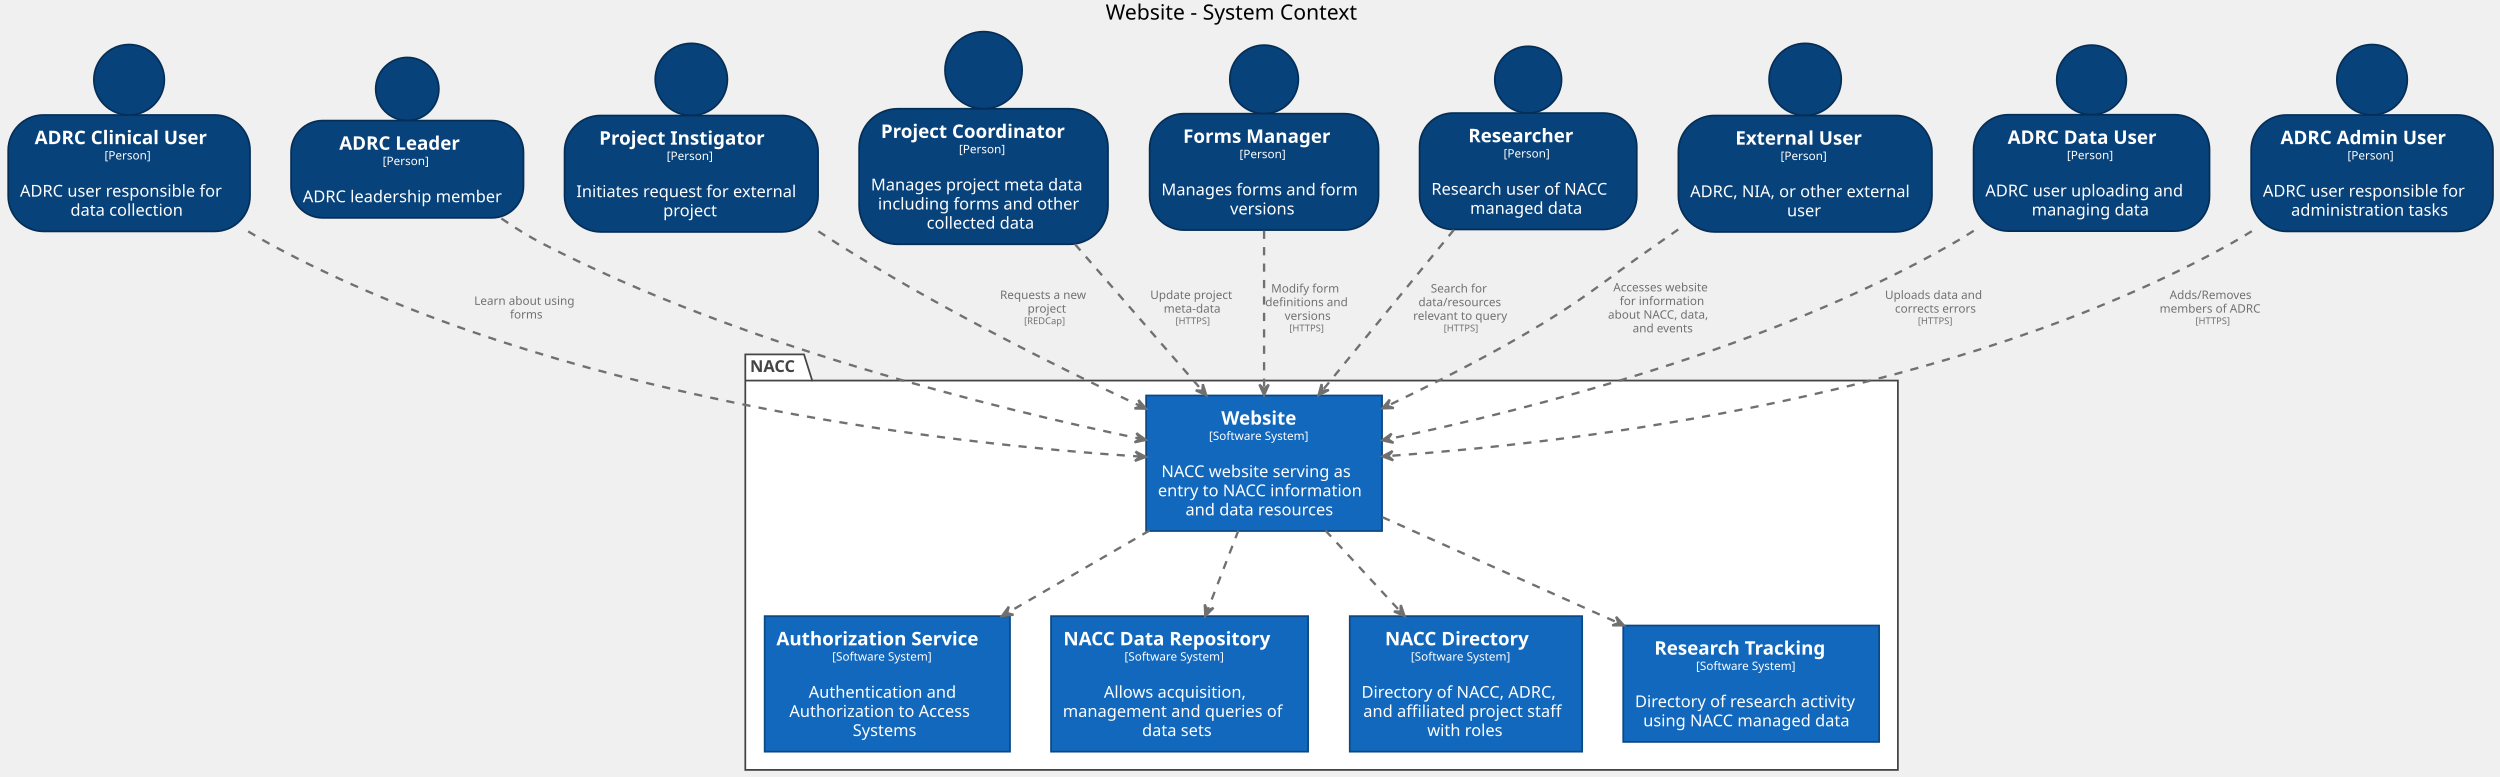
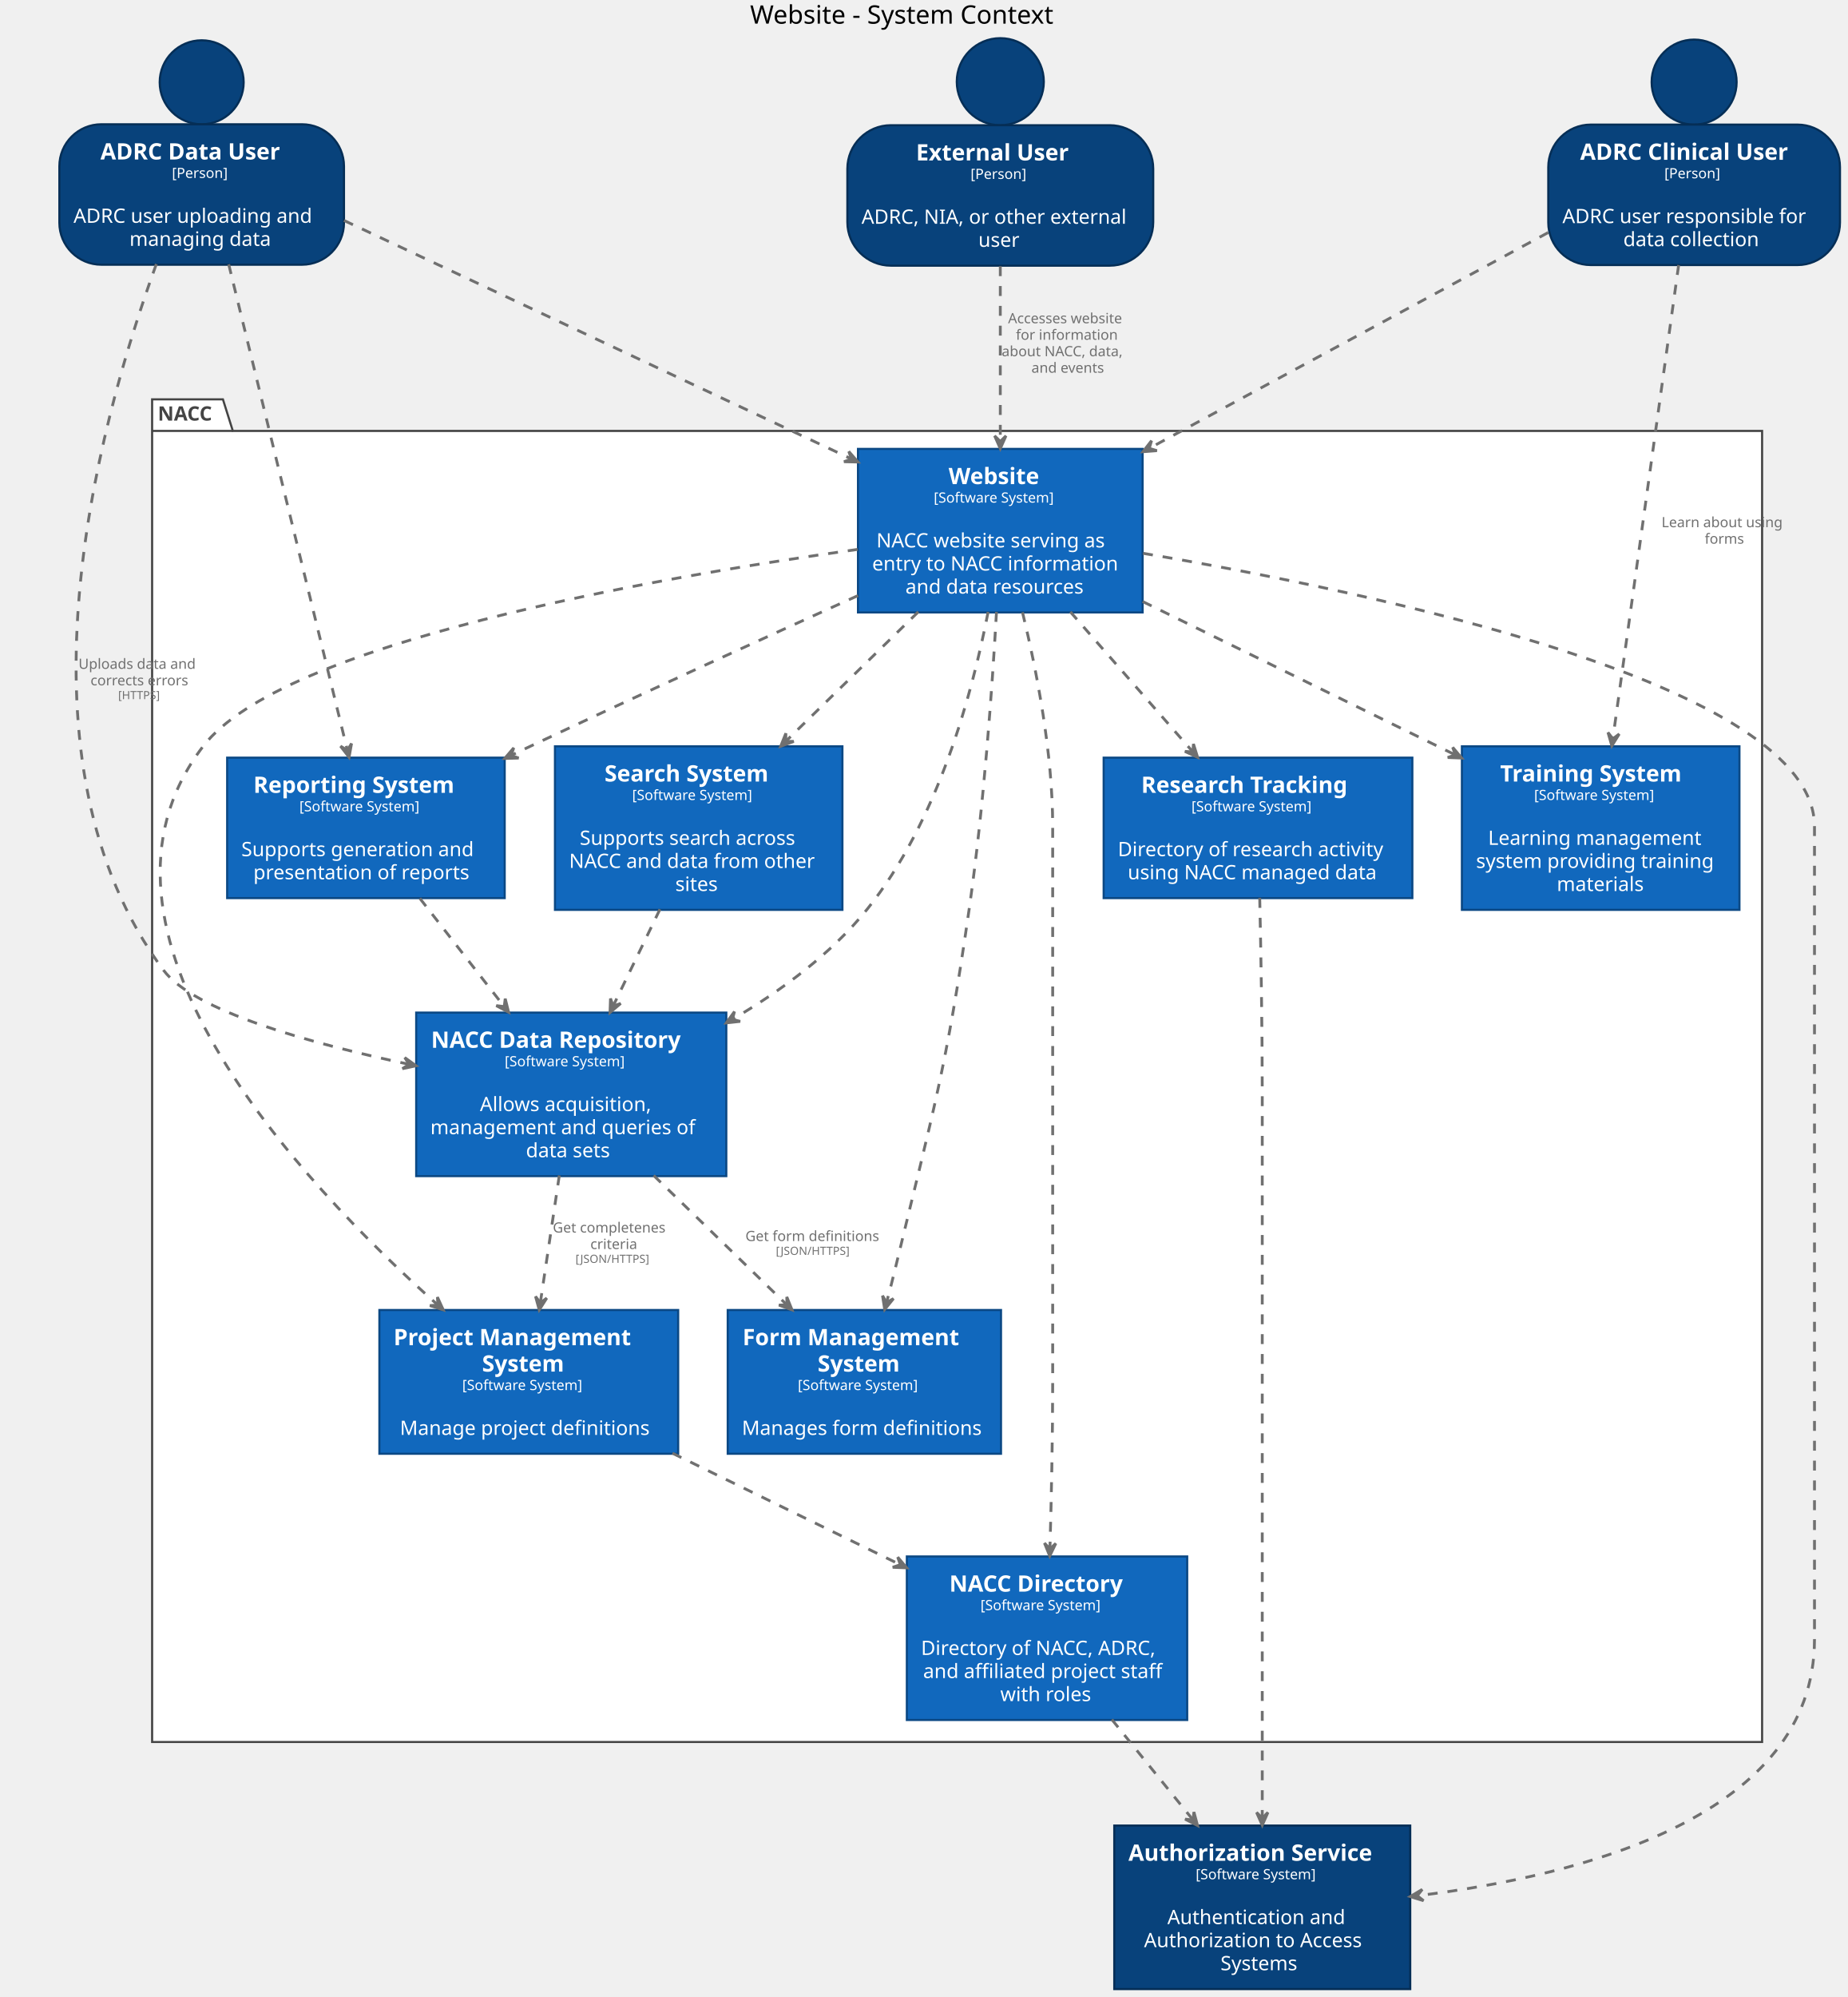
- <svg xmlns="http://www.w3.org/2000/svg" contentScriptType="application/ecmascript" contentStyleType="text/css" height="662px" preserveAspectRatio="none" style="width:2130px;height:662px;background:#FFFFFF;" version="1.1" viewBox="0 0 2130 662" width="2130px" zoomAndPan="magnify">
+ <svg xmlns="http://www.w3.org/2000/svg" contentScriptType="application/ecmascript" contentStyleType="text/css" height="1410px" preserveAspectRatio="none" style="width:1305px;height:1410px;background:#FFFFFF;" version="1.1" viewBox="0 0 1305 1410" width="1305px" zoomAndPan="magnify">
  <defs />
  <g>
-     <text fill="#000000" font-family="sans-serif" font-size="18" lengthAdjust="spacing" textLength="233" x="942" y="16.708">Website - System Context</text>
-     <polygon fill="#FFFFFF" points="635,301.953,685,301.953,692,324.25,1617,324.25,1617,655.953,635,655.953,635,301.953" style="stroke:#444444;stroke-width:1.5;" />
-     <line style="stroke:#444444;stroke-width:1.5;" x1="635" x2="692" y1="324.25" y2="324.25" />
-     <text fill="#444444" font-family="sans-serif" font-size="14" font-weight="bold" lengthAdjust="spacing" textLength="44" x="639" y="316.948">NACC</text>
-     <rect fill="#1168BD" height="115.453" style="stroke:#0B4884;stroke-width:1.5;" width="209" x="651.5" y="524.953" />
-     <text fill="#FFFFFF" font-family="sans-serif" font-size="16" font-weight="bold" lengthAdjust="spacing" textLength="189" x="661.5" y="549.805">Authorization Service</text>
-     <text fill="#FFFFFF" font-family="sans-serif" font-size="10" lengthAdjust="spacing" textLength="94" x="709" y="562.86">[Software System]</text>
-     <text fill="#FFFFFF" font-family="sans-serif" font-size="14" lengthAdjust="spacing" textLength="0" x="758" y="578.214" />
-     <text fill="#FFFFFF" font-family="sans-serif" font-size="14" lengthAdjust="spacing" textLength="130" x="689" y="594.511">Authentication and</text>
-     <text fill="#FFFFFF" font-family="sans-serif" font-size="14" lengthAdjust="spacing" textLength="163" x="672.5" y="610.808">Authorization to Access</text>
-     <text fill="#FFFFFF" font-family="sans-serif" font-size="14" lengthAdjust="spacing" textLength="59" x="726.5" y="627.105">Systems</text>
-     <rect fill="#1168BD" height="115.453" style="stroke:#0B4884;stroke-width:1.5;" width="219" x="895.5" y="524.953" />
-     <text fill="#FFFFFF" font-family="sans-serif" font-size="16" font-weight="bold" lengthAdjust="spacing" textLength="198" x="906" y="549.805">NACC Data Repository</text>
-     <text fill="#FFFFFF" font-family="sans-serif" font-size="10" lengthAdjust="spacing" textLength="94" x="958" y="562.86">[Software System]</text>
-     <text fill="#FFFFFF" font-family="sans-serif" font-size="14" lengthAdjust="spacing" textLength="0" x="1007" y="578.214" />
-     <text fill="#FFFFFF" font-family="sans-serif" font-size="14" lengthAdjust="spacing" textLength="125" x="940.5" y="594.511">Allows acquisition,</text>
-     <text fill="#FFFFFF" font-family="sans-serif" font-size="14" lengthAdjust="spacing" textLength="195" x="905.5" y="610.808">management and queries of</text>
-     <text fill="#FFFFFF" font-family="sans-serif" font-size="14" lengthAdjust="spacing" textLength="64" x="973" y="627.105">data sets</text>
-     <rect fill="#1168BD" height="115.453" style="stroke:#0B4884;stroke-width:1.5;" width="198" x="1150" y="524.953" />
-     <text fill="#FFFFFF" font-family="sans-serif" font-size="16" font-weight="bold" lengthAdjust="spacing" textLength="138" x="1180" y="549.805">NACC Directory</text>
-     <text fill="#FFFFFF" font-family="sans-serif" font-size="10" lengthAdjust="spacing" textLength="94" x="1202" y="562.86">[Software System]</text>
-     <text fill="#FFFFFF" font-family="sans-serif" font-size="14" lengthAdjust="spacing" textLength="0" x="1251" y="578.214" />
-     <text fill="#FFFFFF" font-family="sans-serif" font-size="14" lengthAdjust="spacing" textLength="174" x="1160" y="594.511">Directory of NACC, ADRC,</text>
-     <text fill="#FFFFFF" font-family="sans-serif" font-size="14" lengthAdjust="spacing" textLength="171" x="1161.5" y="610.808">and affiliated project staff</text>
-     <text fill="#FFFFFF" font-family="sans-serif" font-size="14" lengthAdjust="spacing" textLength="66" x="1216" y="627.105">with roles</text>
-     <rect fill="#1168BD" height="99.156" style="stroke:#0B4884;stroke-width:1.5;" width="218" x="1383" y="532.953" />
-     <text fill="#FFFFFF" font-family="sans-serif" font-size="16" font-weight="bold" lengthAdjust="spacing" textLength="165" x="1409.5" y="557.805">Research Tracking</text>
-     <text fill="#FFFFFF" font-family="sans-serif" font-size="10" lengthAdjust="spacing" textLength="94" x="1445" y="570.86">[Software System]</text>
-     <text fill="#FFFFFF" font-family="sans-serif" font-size="14" lengthAdjust="spacing" textLength="0" x="1494" y="586.214" />
-     <text fill="#FFFFFF" font-family="sans-serif" font-size="14" lengthAdjust="spacing" textLength="194" x="1393" y="602.511">Directory of research activity</text>
-     <text fill="#FFFFFF" font-family="sans-serif" font-size="14" lengthAdjust="spacing" textLength="184" x="1400" y="618.808">using NACC managed data</text>
-     <rect fill="#1168BD" height="115.453" style="stroke:#0B4884;stroke-width:1.5;" width="201" x="976.5" y="336.953" />
-     <text fill="#FFFFFF" font-family="sans-serif" font-size="16" font-weight="bold" lengthAdjust="spacing" textLength="73" x="1040.5" y="361.805">Website</text>
-     <text fill="#FFFFFF" font-family="sans-serif" font-size="10" lengthAdjust="spacing" textLength="94" x="1030" y="374.86">[Software System]</text>
-     <text fill="#FFFFFF" font-family="sans-serif" font-size="14" lengthAdjust="spacing" textLength="0" x="1079" y="390.214" />
-     <text fill="#FFFFFF" font-family="sans-serif" font-size="14" lengthAdjust="spacing" textLength="171" x="989.5" y="406.511">NACC website serving as</text>
-     <text fill="#FFFFFF" font-family="sans-serif" font-size="14" lengthAdjust="spacing" textLength="177" x="986.5" y="422.808">entry to NACC information</text>
-     <text fill="#FFFFFF" font-family="sans-serif" font-size="14" lengthAdjust="spacing" textLength="134" x="1010" y="439.104">and data resources</text>
-     <ellipse cx="110" cy="67.966" fill="#08427B" rx="30.013" ry="30.013" style="stroke:#052E56;stroke-width:1.5;" />
-     <rect fill="#08427B" height="99.156" rx="30.013" ry="30.013" style="stroke:#052E56;stroke-width:1.5;" width="206" x="7" y="97.98" />
-     <text fill="#FFFFFF" font-family="sans-serif" font-size="16" font-weight="bold" lengthAdjust="spacing" textLength="161" x="29.5" y="122.831">ADRC Clinical User</text>
-     <text fill="#FFFFFF" font-family="sans-serif" font-size="10" lengthAdjust="spacing" textLength="42" x="89" y="135.887">[Person]</text>
-     <text fill="#FFFFFF" font-family="sans-serif" font-size="14" lengthAdjust="spacing" textLength="0" x="112" y="151.24" />
-     <text fill="#FFFFFF" font-family="sans-serif" font-size="14" lengthAdjust="spacing" textLength="182" x="17" y="167.537">ADRC user responsible for</text>
-     <text fill="#FFFFFF" font-family="sans-serif" font-size="14" lengthAdjust="spacing" textLength="100" x="60" y="183.834">data collection</text>
-     <ellipse cx="347" cy="75.851" fill="#08427B" rx="26.898" ry="26.898" style="stroke:#052E56;stroke-width:1.5;" />
-     <rect fill="#08427B" height="82.859" rx="26.898" ry="26.898" style="stroke:#052E56;stroke-width:1.5;" width="198" x="248" y="102.749" />
-     <text fill="#FFFFFF" font-family="sans-serif" font-size="16" font-weight="bold" lengthAdjust="spacing" textLength="116" x="289" y="127.601">ADRC Leader</text>
-     <text fill="#FFFFFF" font-family="sans-serif" font-size="10" lengthAdjust="spacing" textLength="42" x="326" y="140.657">[Person]</text>
-     <text fill="#FFFFFF" font-family="sans-serif" font-size="14" lengthAdjust="spacing" textLength="0" x="349" y="156.01" />
-     <text fill="#FFFFFF" font-family="sans-serif" font-size="14" lengthAdjust="spacing" textLength="178" x="258" y="172.307">ADRC leadership member</text>
-     <ellipse cx="589" cy="67.686" fill="#08427B" rx="30.733" ry="30.733" style="stroke:#052E56;stroke-width:1.5;" />
-     <rect fill="#08427B" height="99.156" rx="30.733" ry="30.733" style="stroke:#052E56;stroke-width:1.5;" width="216" x="481" y="98.419" />
-     <text fill="#FFFFFF" font-family="sans-serif" font-size="16" font-weight="bold" lengthAdjust="spacing" textLength="157" x="510.5" y="123.271">Project Instigator</text>
-     <text fill="#FFFFFF" font-family="sans-serif" font-size="10" lengthAdjust="spacing" textLength="42" x="568" y="136.327">[Person]</text>
-     <text fill="#FFFFFF" font-family="sans-serif" font-size="14" lengthAdjust="spacing" textLength="0" x="591" y="151.68" />
-     <text fill="#FFFFFF" font-family="sans-serif" font-size="14" lengthAdjust="spacing" textLength="192" x="491" y="167.977">Initiates request for external</text>
-     <text fill="#FFFFFF" font-family="sans-serif" font-size="14" lengthAdjust="spacing" textLength="48" x="565" y="184.274">project</text>
-     <ellipse cx="838" cy="59.807" fill="#08427B" rx="32.854" ry="32.854" style="stroke:#052E56;stroke-width:1.5;" />
-     <rect fill="#08427B" height="115.453" rx="32.854" ry="32.854" style="stroke:#052E56;stroke-width:1.5;" width="212" x="732" y="92.661" />
-     <text fill="#FFFFFF" font-family="sans-serif" font-size="16" font-weight="bold" lengthAdjust="spacing" textLength="175" x="750.5" y="117.513">Project Coordinator</text>
-     <text fill="#FFFFFF" font-family="sans-serif" font-size="10" lengthAdjust="spacing" textLength="42" x="817" y="130.569">[Person]</text>
-     <text fill="#FFFFFF" font-family="sans-serif" font-size="14" lengthAdjust="spacing" textLength="0" x="840" y="145.922" />
-     <text fill="#FFFFFF" font-family="sans-serif" font-size="14" lengthAdjust="spacing" textLength="188" x="742" y="162.219">Manages project meta data</text>
-     <text fill="#FFFFFF" font-family="sans-serif" font-size="14" lengthAdjust="spacing" textLength="176" x="748" y="178.516">including forms and other</text>
-     <text fill="#FFFFFF" font-family="sans-serif" font-size="14" lengthAdjust="spacing" textLength="97" x="789.5" y="194.813">collected data</text>
-     <ellipse cx="1077" cy="67.654" fill="#08427B" rx="29.201" ry="29.201" style="stroke:#052E56;stroke-width:1.5;" />
-     <rect fill="#08427B" height="99.156" rx="29.201" ry="29.201" style="stroke:#052E56;stroke-width:1.5;" width="195" x="979.5" y="96.855" />
-     <text fill="#FFFFFF" font-family="sans-serif" font-size="16" font-weight="bold" lengthAdjust="spacing" textLength="138" x="1008" y="121.707">Forms Manager</text>
-     <text fill="#FFFFFF" font-family="sans-serif" font-size="10" lengthAdjust="spacing" textLength="42" x="1056" y="134.762">[Person]</text>
-     <text fill="#FFFFFF" font-family="sans-serif" font-size="14" lengthAdjust="spacing" textLength="0" x="1079" y="150.116" />
-     <text fill="#FFFFFF" font-family="sans-serif" font-size="14" lengthAdjust="spacing" textLength="171" x="989.5" y="166.413">Manages forms and form</text>
-     <text fill="#FFFFFF" font-family="sans-serif" font-size="14" lengthAdjust="spacing" textLength="58" x="1048" y="182.709">versions</text>
-     <ellipse cx="1302" cy="67.895" fill="#08427B" rx="28.442" ry="28.442" style="stroke:#052E56;stroke-width:1.5;" />
-     <rect fill="#08427B" height="99.156" rx="28.442" ry="28.442" style="stroke:#052E56;stroke-width:1.5;" width="185" x="1209.5" y="96.338" />
-     <text fill="#FFFFFF" font-family="sans-serif" font-size="16" font-weight="bold" lengthAdjust="spacing" textLength="102" x="1251" y="121.189">Researcher</text>
-     <text fill="#FFFFFF" font-family="sans-serif" font-size="10" lengthAdjust="spacing" textLength="42" x="1281" y="134.245">[Person]</text>
-     <text fill="#FFFFFF" font-family="sans-serif" font-size="14" lengthAdjust="spacing" textLength="0" x="1304" y="149.599" />
-     <text fill="#FFFFFF" font-family="sans-serif" font-size="14" lengthAdjust="spacing" textLength="161" x="1219.5" y="165.895">Research user of NACC</text>
-     <text fill="#FFFFFF" font-family="sans-serif" font-size="14" lengthAdjust="spacing" textLength="99" x="1252.5" y="182.192">managed data</text>
-     <ellipse cx="1538" cy="67.686" fill="#08427B" rx="30.733" ry="30.733" style="stroke:#052E56;stroke-width:1.5;" />
-     <rect fill="#08427B" height="99.156" rx="30.733" ry="30.733" style="stroke:#052E56;stroke-width:1.5;" width="216" x="1430" y="98.419" />
-     <text fill="#FFFFFF" font-family="sans-serif" font-size="16" font-weight="bold" lengthAdjust="spacing" textLength="119" x="1478.5" y="123.271">External User</text>
-     <text fill="#FFFFFF" font-family="sans-serif" font-size="10" lengthAdjust="spacing" textLength="42" x="1517" y="136.327">[Person]</text>
-     <text fill="#FFFFFF" font-family="sans-serif" font-size="14" lengthAdjust="spacing" textLength="0" x="1540" y="151.68" />
-     <text fill="#FFFFFF" font-family="sans-serif" font-size="14" lengthAdjust="spacing" textLength="192" x="1440" y="167.977">ADRC, NIA, or other external</text>
-     <text fill="#FFFFFF" font-family="sans-serif" font-size="14" lengthAdjust="spacing" textLength="31" x="1522.5" y="184.274">user</text>
-     <ellipse cx="1782" cy="68.1" fill="#08427B" rx="29.647" ry="29.647" style="stroke:#052E56;stroke-width:1.5;" />
-     <rect fill="#08427B" height="99.156" rx="29.647" ry="29.647" style="stroke:#052E56;stroke-width:1.5;" width="201" x="1681.5" y="97.747" />
-     <text fill="#FFFFFF" font-family="sans-serif" font-size="16" font-weight="bold" lengthAdjust="spacing" textLength="143" x="1710.5" y="122.598">ADRC Data User</text>
-     <text fill="#FFFFFF" font-family="sans-serif" font-size="10" lengthAdjust="spacing" textLength="42" x="1761" y="135.654">[Person]</text>
-     <text fill="#FFFFFF" font-family="sans-serif" font-size="14" lengthAdjust="spacing" textLength="0" x="1784" y="151.007" />
-     <text fill="#FFFFFF" font-family="sans-serif" font-size="14" lengthAdjust="spacing" textLength="177" x="1691.5" y="167.304">ADRC user uploading and</text>
-     <text fill="#FFFFFF" font-family="sans-serif" font-size="14" lengthAdjust="spacing" textLength="102" x="1731" y="183.601">managing data</text>
-     <ellipse cx="2021" cy="67.966" fill="#08427B" rx="30.013" ry="30.013" style="stroke:#052E56;stroke-width:1.5;" />
-     <rect fill="#08427B" height="99.156" rx="30.013" ry="30.013" style="stroke:#052E56;stroke-width:1.5;" width="206" x="1918" y="97.98" />
-     <text fill="#FFFFFF" font-family="sans-serif" font-size="16" font-weight="bold" lengthAdjust="spacing" textLength="156" x="1943" y="122.831">ADRC Admin User</text>
-     <text fill="#FFFFFF" font-family="sans-serif" font-size="10" lengthAdjust="spacing" textLength="42" x="2000" y="135.887">[Person]</text>
-     <text fill="#FFFFFF" font-family="sans-serif" font-size="14" lengthAdjust="spacing" textLength="0" x="2023" y="151.24" />
-     <text fill="#FFFFFF" font-family="sans-serif" font-size="14" lengthAdjust="spacing" textLength="182" x="1928" y="167.537">ADRC user responsible for</text>
-     <text fill="#FFFFFF" font-family="sans-serif" font-size="14" lengthAdjust="spacing" textLength="138" x="1952" y="183.834">administration tasks</text>
-     <path d="M211.47,197.153 C217.63,200.973 223.83,204.613 230,207.953 C473.19,339.763 803.65,377.923 970.81,388.963 " fill="none" id="ADRCClinicalUser-to-Website" style="stroke:#707070;stroke-width:2.0;stroke-dasharray:7.0,7.0;" />
-     <polygon fill="#707070" points="976.2,389.313,967.482,384.73,971.211,388.984,966.956,392.713,976.2,389.313" style="stroke:#707070;stroke-width:2.0;" />
-     <text fill="#707070" font-family="sans-serif" font-size="10" lengthAdjust="spacing" textLength="87" x="404" y="259.735">Learn about using</text>
-     <text fill="#707070" font-family="sans-serif" font-size="10" lengthAdjust="spacing" textLength="29" x="434.5" y="271.376">forms</text>
-     <path d="M427.21,186.173 C438.79,194.193 450.9,201.723 463,207.953 C630.61,294.213 845.03,347.503 971.06,373.713 " fill="none" id="ADRCLeader-to-Website" style="stroke:#707070;stroke-width:2.0;stroke-dasharray:7.0,7.0;" />
-     <polygon fill="#707070" points="976.25,374.783,968.248,369.042,971.354,373.77,966.626,376.876,976.25,374.783" style="stroke:#707070;stroke-width:2.0;" />
-     <text fill="#000000" font-family="sans-serif" font-size="10" lengthAdjust="spacing" textLength="0" x="645" y="265.735" />
-     <path d="M697.23,197.063 C702.87,200.803 708.48,204.453 714,207.953 C797.36,260.773 897.6,311.093 971.61,345.953 " fill="none" id="ProjectInstigator-to-Website" style="stroke:#707070;stroke-width:2.0;stroke-dasharray:7.0,7.0;" />
-     <polygon fill="#707070" points="976.44,348.233,970.005,340.777,971.918,346.101,966.594,348.013,976.44,348.233" style="stroke:#707070;stroke-width:2.0;" />
-     <text fill="#707070" font-family="sans-serif" font-size="10" lengthAdjust="spacing" textLength="77" x="852" y="254.735">Requests a new</text>
-     <text fill="#707070" font-family="sans-serif" font-size="10" lengthAdjust="spacing" textLength="33" x="875.5" y="266.376">project</text>
-     <text fill="#707070" font-family="sans-serif" font-size="8" lengthAdjust="spacing" textLength="39" x="872.5" y="276.16">[REDCap]</text>
-     <path d="M915.93,208.113 C951.41,248.953 992.49,296.213 1024.28,332.783 " fill="none" id="ProjectCoordinator-to-Website" style="stroke:#707070;stroke-width:2.0;stroke-dasharray:7.0,7.0;" />
-     <polygon fill="#707070" points="1027.71,336.743,1024.834,327.323,1024.434,332.966,1018.791,332.565,1027.71,336.743" style="stroke:#707070;stroke-width:2.0;" />
-     <text fill="#707070" font-family="sans-serif" font-size="10" lengthAdjust="spacing" textLength="72" x="980" y="254.735">Update project</text>
-     <text fill="#707070" font-family="sans-serif" font-size="10" lengthAdjust="spacing" textLength="52" x="991.5" y="266.376">meta-data</text>
-     <text fill="#707070" font-family="sans-serif" font-size="8" lengthAdjust="spacing" textLength="32" x="1001.5" y="276.16">[HTTPS]</text>
-     <path d="M1077,196.523 C1077,239.223 1077,291.403 1077,331.313 " fill="none" id="FormsManager-to-Website" style="stroke:#707070;stroke-width:2.0;stroke-dasharray:7.0,7.0;" />
-     <polygon fill="#707070" points="1077,336.613,1081,327.613,1077,331.613,1073,327.613,1077,336.613" style="stroke:#707070;stroke-width:2.0;" />
-     <text fill="#707070" font-family="sans-serif" font-size="10" lengthAdjust="spacing" textLength="60" x="1083" y="249.235">Modify form</text>
-     <text fill="#707070" font-family="sans-serif" font-size="10" lengthAdjust="spacing" textLength="70" x="1078" y="260.876">definitions and</text>
-     <text fill="#707070" font-family="sans-serif" font-size="10" lengthAdjust="spacing" textLength="40" x="1094.5" y="272.517">versions</text>
-     <text fill="#707070" font-family="sans-serif" font-size="8" lengthAdjust="spacing" textLength="32" x="1098.5" y="282.301">[HTTPS]</text>
-     <path d="M1238.73,195.783 C1203.36,239.013 1159.91,292.113 1126.96,332.393 " fill="none" id="Researcher-to-Website" style="stroke:#707070;stroke-width:2.0;stroke-dasharray:7.0,7.0;" />
-     <polygon fill="#707070" points="1123.4,336.743,1132.188,332.296,1126.56,332.868,1125.988,327.24,1123.4,336.743" style="stroke:#707070;stroke-width:2.0;" />
-     <text fill="#707070" font-family="sans-serif" font-size="10" lengthAdjust="spacing" textLength="51" x="1219" y="249.235">Search for</text>
-     <text fill="#707070" font-family="sans-serif" font-size="10" lengthAdjust="spacing" textLength="72" x="1208.5" y="260.876">data/resources</text>
-     <text fill="#707070" font-family="sans-serif" font-size="10" lengthAdjust="spacing" textLength="84" x="1204" y="272.517">relevant to query</text>
-     <text fill="#707070" font-family="sans-serif" font-size="8" lengthAdjust="spacing" textLength="32" x="1230" y="282.301">[HTTPS]</text>
-     <path d="M979.38,452.013 C941.1,474.203 897.14,499.673 858.4,522.113 " fill="none" id="Website-to-AuthorizationService" style="stroke:#707070;stroke-width:2.0;stroke-dasharray:7.0,7.0;" />
-     <polygon fill="#707070" points="853.71,524.833,863.504,523.796,858.04,522.332,859.503,516.868,853.71,524.833" style="stroke:#707070;stroke-width:2.0;" />
-     <text fill="#000000" font-family="sans-serif" font-size="10" lengthAdjust="spacing" textLength="0" x="931" y="492.235" />
-     <path d="M1129.31,452.013 C1149.49,473.843 1172.61,498.843 1193.11,521.023 " fill="none" id="Website-to-NACCDirectory" style="stroke:#707070;stroke-width:2.0;stroke-dasharray:7.0,7.0;" />
-     <polygon fill="#707070" points="1196.65,524.833,1193.489,515.505,1193.26,521.158,1187.608,520.929,1196.65,524.833" style="stroke:#707070;stroke-width:2.0;" />
-     <text fill="#000000" font-family="sans-serif" font-size="10" lengthAdjust="spacing" textLength="0" x="1173" y="492.235" />
-     <path d="M1055.1,452.013 C1046.8,473.483 1037.3,498.013 1028.82,519.913 " fill="none" id="Website-to-NACCDataRepository" style="stroke:#707070;stroke-width:2.0;stroke-dasharray:7.0,7.0;" />
-     <polygon fill="#707070" points="1026.92,524.833,1033.896,517.88,1028.723,520.169,1026.434,514.996,1026.92,524.833" style="stroke:#707070;stroke-width:2.0;" />
-     <text fill="#000000" font-family="sans-serif" font-size="10" lengthAdjust="spacing" textLength="0" x="1048" y="492.235" />
-     <path d="M1177.72,440.593 C1238.4,467.793 1315.82,502.493 1378.63,530.643 " fill="none" id="Website-to-ResearchTracking" style="stroke:#707070;stroke-width:2.0;stroke-dasharray:7.0,7.0;" />
-     <polygon fill="#707070" points="1383.51,532.823,1376.925,525.499,1378.945,530.783,1373.661,532.803,1383.51,532.823" style="stroke:#707070;stroke-width:2.0;" />
-     <text fill="#000000" font-family="sans-serif" font-size="10" lengthAdjust="spacing" textLength="0" x="1301" y="492.235" />
-     <path d="M1429.85,195.503 C1423.82,199.723 1417.84,203.903 1412,207.953 C1361.27,243.173 1350.43,254.983 1297,285.953 C1260.57,307.063 1219.39,327.933 1182.6,345.593 " fill="none" id="ExternalUser-to-Website" style="stroke:#707070;stroke-width:2.0;stroke-dasharray:7.0,7.0;" />
-     <polygon fill="#707070" points="1177.67,347.943,1187.515,347.66,1182.179,345.782,1184.057,340.446,1177.67,347.943" style="stroke:#707070;stroke-width:2.0;" />
-     <text fill="#707070" font-family="sans-serif" font-size="10" lengthAdjust="spacing" textLength="84" x="1374.5" y="248.235">Accesses website</text>
-     <text fill="#707070" font-family="sans-serif" font-size="10" lengthAdjust="spacing" textLength="73" x="1380" y="259.876">for information</text>
-     <text fill="#707070" font-family="sans-serif" font-size="10" lengthAdjust="spacing" textLength="93" x="1370" y="271.517">about NACC, data,</text>
-     <text fill="#707070" font-family="sans-serif" font-size="10" lengthAdjust="spacing" textLength="54" x="1391" y="283.157">and events</text>
-     <path d="M1681.58,196.643 C1675.39,200.623 1669.17,204.423 1663,207.953 C1507.64,296.713 1304.4,348.783 1182.65,374.143 " fill="none" id="ADRCDataUser-to-Website" style="stroke:#707070;stroke-width:2.0;stroke-dasharray:7.0,7.0;" />
-     <polygon fill="#707070" points="1177.64,375.183,1187.264,377.276,1182.536,374.17,1185.642,369.442,1177.64,375.183" style="stroke:#707070;stroke-width:2.0;" />
-     <text fill="#707070" font-family="sans-serif" font-size="10" lengthAdjust="spacing" textLength="85" x="1606" y="254.735">Uploads data and</text>
-     <text fill="#707070" font-family="sans-serif" font-size="10" lengthAdjust="spacing" textLength="71" x="1614.5" y="266.376">corrects errors</text>
-     <text fill="#707070" font-family="sans-serif" font-size="8" lengthAdjust="spacing" textLength="32" x="1634" y="276.16">[HTTPS]</text>
-     <path d="M1918.56,196.953 C1912.38,200.833 1906.17,204.523 1900,207.953 C1665.97,337.913 1346.63,376.863 1183.07,388.503 " fill="none" id="ADRCAdminUser-to-Website" style="stroke:#707070;stroke-width:2.0;stroke-dasharray:7.0,7.0;" />
-     <polygon fill="#707070" points="1177.79,388.873,1187.043,392.248,1182.778,388.531,1186.495,384.267,1177.79,388.873" style="stroke:#707070;stroke-width:2.0;" />
-     <text fill="#707070" font-family="sans-serif" font-size="10" lengthAdjust="spacing" textLength="73" x="1848.5" y="254.735">Adds/Removes</text>
-     <text fill="#707070" font-family="sans-serif" font-size="10" lengthAdjust="spacing" textLength="93" x="1840" y="266.376">members of ADRC</text>
-     <text fill="#707070" font-family="sans-serif" font-size="8" lengthAdjust="spacing" textLength="32" x="1870.5" y="276.16">[HTTPS]</text>
+     <text fill="#000000" font-family="sans-serif" font-size="18" lengthAdjust="spacing" textLength="233" x="529.715" y="16.708">Website - System Context</text>
+     <polygon fill="#FFFFFF" points="107.43,281.953,157.43,281.953,164.43,304.25,1244.43,304.25,1244.43,1229.953,107.43,1229.953,107.43,281.953" style="stroke:#444444;stroke-width:1.5;" />
+     <line style="stroke:#444444;stroke-width:1.5;" x1="107.43" x2="164.43" y1="304.25" y2="304.25" />
+     <text fill="#444444" font-family="sans-serif" font-size="14" font-weight="bold" lengthAdjust="spacing" textLength="44" x="111.43" y="296.948">NACC</text>
+     <rect fill="#1168BD" height="101.484" style="stroke:#0B4884;stroke-width:1.5;" width="211" x="267.93" y="924.953" />
+     <text fill="#FFFFFF" font-family="sans-serif" font-size="16" font-weight="bold" lengthAdjust="spacing" textLength="185" x="277.93" y="949.805">Project Management</text>
+     <text fill="#FFFFFF" font-family="sans-serif" font-size="16" font-weight="bold" lengthAdjust="spacing" textLength="66" x="340.43" y="968.43">System</text>
+     <text fill="#FFFFFF" font-family="sans-serif" font-size="10" lengthAdjust="spacing" textLength="94" x="326.43" y="981.485">[Software System]</text>
+     <text fill="#FFFFFF" font-family="sans-serif" font-size="14" lengthAdjust="spacing" textLength="0" x="375.43" y="996.839" />
+     <text fill="#FFFFFF" font-family="sans-serif" font-size="14" lengthAdjust="spacing" textLength="182" x="282.43" y="1013.136">Manage project definitions</text>
+     <rect fill="#1168BD" height="115.453" style="stroke:#0B4884;stroke-width:1.5;" width="219" x="293.93" y="714.953" />
+     <text fill="#FFFFFF" font-family="sans-serif" font-size="16" font-weight="bold" lengthAdjust="spacing" textLength="198" x="304.43" y="739.805">NACC Data Repository</text>
+     <text fill="#FFFFFF" font-family="sans-serif" font-size="10" lengthAdjust="spacing" textLength="94" x="356.43" y="752.86">[Software System]</text>
+     <text fill="#FFFFFF" font-family="sans-serif" font-size="14" lengthAdjust="spacing" textLength="0" x="405.43" y="768.214" />
+     <text fill="#FFFFFF" font-family="sans-serif" font-size="14" lengthAdjust="spacing" textLength="125" x="338.93" y="784.511">Allows acquisition,</text>
+     <text fill="#FFFFFF" font-family="sans-serif" font-size="14" lengthAdjust="spacing" textLength="195" x="303.93" y="800.808">management and queries of</text>
+     <text fill="#FFFFFF" font-family="sans-serif" font-size="14" lengthAdjust="spacing" textLength="64" x="371.43" y="817.105">data sets</text>
+     <rect fill="#1168BD" height="115.453" style="stroke:#0B4884;stroke-width:1.5;" width="198" x="640.43" y="1098.953" />
+     <text fill="#FFFFFF" font-family="sans-serif" font-size="16" font-weight="bold" lengthAdjust="spacing" textLength="138" x="670.43" y="1123.805">NACC Directory</text>
+     <text fill="#FFFFFF" font-family="sans-serif" font-size="10" lengthAdjust="spacing" textLength="94" x="692.43" y="1136.86">[Software System]</text>
+     <text fill="#FFFFFF" font-family="sans-serif" font-size="14" lengthAdjust="spacing" textLength="0" x="741.43" y="1152.214" />
+     <text fill="#FFFFFF" font-family="sans-serif" font-size="14" lengthAdjust="spacing" textLength="174" x="650.43" y="1168.511">Directory of NACC, ADRC,</text>
+     <text fill="#FFFFFF" font-family="sans-serif" font-size="14" lengthAdjust="spacing" textLength="171" x="651.93" y="1184.808">and affiliated project staff</text>
+     <text fill="#FFFFFF" font-family="sans-serif" font-size="14" lengthAdjust="spacing" textLength="66" x="706.43" y="1201.104">with roles</text>
+     <rect fill="#1168BD" height="115.453" style="stroke:#0B4884;stroke-width:1.5;" width="203" x="391.93" y="526.953" />
+     <text fill="#FFFFFF" font-family="sans-serif" font-size="16" font-weight="bold" lengthAdjust="spacing" textLength="133" x="426.93" y="551.805">Search System</text>
+     <text fill="#FFFFFF" font-family="sans-serif" font-size="10" lengthAdjust="spacing" textLength="94" x="446.43" y="564.86">[Software System]</text>
+     <text fill="#FFFFFF" font-family="sans-serif" font-size="14" lengthAdjust="spacing" textLength="0" x="495.43" y="580.214" />
+     <text fill="#FFFFFF" font-family="sans-serif" font-size="14" lengthAdjust="spacing" textLength="164" x="409.43" y="596.511">Supports search across</text>
+     <text fill="#FFFFFF" font-family="sans-serif" font-size="14" lengthAdjust="spacing" textLength="179" x="401.93" y="612.808">NACC and data from other</text>
+     <text fill="#FFFFFF" font-family="sans-serif" font-size="14" lengthAdjust="spacing" textLength="33" x="476.93" y="629.105">sites</text>
+     <rect fill="#1168BD" height="101.484" style="stroke:#0B4884;stroke-width:1.5;" width="193" x="513.93" y="924.953" />
+     <text fill="#FFFFFF" font-family="sans-serif" font-size="16" font-weight="bold" lengthAdjust="spacing" textLength="166" x="524.43" y="949.805">Form Management</text>
+     <text fill="#FFFFFF" font-family="sans-serif" font-size="16" font-weight="bold" lengthAdjust="spacing" textLength="66" x="577.43" y="968.43">System</text>
+     <text fill="#FFFFFF" font-family="sans-serif" font-size="10" lengthAdjust="spacing" textLength="94" x="563.43" y="981.485">[Software System]</text>
+     <text fill="#FFFFFF" font-family="sans-serif" font-size="14" lengthAdjust="spacing" textLength="0" x="612.43" y="996.839" />
+     <text fill="#FFFFFF" font-family="sans-serif" font-size="14" lengthAdjust="spacing" textLength="173" x="523.93" y="1013.136">Manages form definitions</text>
+     <rect fill="#1168BD" height="99.156" style="stroke:#0B4884;stroke-width:1.5;" width="196" x="160.43" y="534.953" />
+     <text fill="#FFFFFF" font-family="sans-serif" font-size="16" font-weight="bold" lengthAdjust="spacing" textLength="159" x="178.93" y="559.805">Reporting System</text>
+     <text fill="#FFFFFF" font-family="sans-serif" font-size="10" lengthAdjust="spacing" textLength="94" x="211.43" y="572.86">[Software System]</text>
+     <text fill="#FFFFFF" font-family="sans-serif" font-size="14" lengthAdjust="spacing" textLength="0" x="260.43" y="588.214" />
+     <text fill="#FFFFFF" font-family="sans-serif" font-size="14" lengthAdjust="spacing" textLength="172" x="170.43" y="604.511">Supports generation and</text>
+     <text fill="#FFFFFF" font-family="sans-serif" font-size="14" lengthAdjust="spacing" textLength="159" x="178.93" y="620.808">presentation of reports</text>
+     <rect fill="#1168BD" height="99.156" style="stroke:#0B4884;stroke-width:1.5;" width="218" x="779.43" y="534.953" />
+     <text fill="#FFFFFF" font-family="sans-serif" font-size="16" font-weight="bold" lengthAdjust="spacing" textLength="165" x="805.93" y="559.805">Research Tracking</text>
+     <text fill="#FFFFFF" font-family="sans-serif" font-size="10" lengthAdjust="spacing" textLength="94" x="841.43" y="572.86">[Software System]</text>
+     <text fill="#FFFFFF" font-family="sans-serif" font-size="14" lengthAdjust="spacing" textLength="0" x="890.43" y="588.214" />
+     <text fill="#FFFFFF" font-family="sans-serif" font-size="14" lengthAdjust="spacing" textLength="194" x="789.43" y="604.511">Directory of research activity</text>
+     <text fill="#FFFFFF" font-family="sans-serif" font-size="14" lengthAdjust="spacing" textLength="184" x="796.43" y="620.808">using NACC managed data</text>
+     <rect fill="#1168BD" height="115.453" style="stroke:#0B4884;stroke-width:1.5;" width="196" x="1032.43" y="526.953" />
+     <text fill="#FFFFFF" font-family="sans-serif" font-size="16" font-weight="bold" lengthAdjust="spacing" textLength="142" x="1059.43" y="551.805">Training System</text>
+     <text fill="#FFFFFF" font-family="sans-serif" font-size="10" lengthAdjust="spacing" textLength="94" x="1083.43" y="564.86">[Software System]</text>
+     <text fill="#FFFFFF" font-family="sans-serif" font-size="14" lengthAdjust="spacing" textLength="0" x="1132.43" y="580.214" />
+     <text fill="#FFFFFF" font-family="sans-serif" font-size="14" lengthAdjust="spacing" textLength="155" x="1050.93" y="596.511">Learning management</text>
+     <text fill="#FFFFFF" font-family="sans-serif" font-size="14" lengthAdjust="spacing" textLength="172" x="1042.43" y="612.808">system providing training</text>
+     <text fill="#FFFFFF" font-family="sans-serif" font-size="14" lengthAdjust="spacing" textLength="62" x="1099.43" y="629.105">materials</text>
+     <rect fill="#1168BD" height="115.453" style="stroke:#0B4884;stroke-width:1.5;" width="201" x="605.93" y="316.953" />
+     <text fill="#FFFFFF" font-family="sans-serif" font-size="16" font-weight="bold" lengthAdjust="spacing" textLength="73" x="669.93" y="341.805">Website</text>
+     <text fill="#FFFFFF" font-family="sans-serif" font-size="10" lengthAdjust="spacing" textLength="94" x="659.43" y="354.86">[Software System]</text>
+     <text fill="#FFFFFF" font-family="sans-serif" font-size="14" lengthAdjust="spacing" textLength="0" x="708.43" y="370.214" />
+     <text fill="#FFFFFF" font-family="sans-serif" font-size="14" lengthAdjust="spacing" textLength="171" x="618.93" y="386.511">NACC website serving as</text>
+     <text fill="#FFFFFF" font-family="sans-serif" font-size="14" lengthAdjust="spacing" textLength="177" x="615.93" y="402.808">entry to NACC information</text>
+     <text fill="#FFFFFF" font-family="sans-serif" font-size="14" lengthAdjust="spacing" textLength="134" x="639.43" y="419.104">and data resources</text>
+     <rect fill="#08427B" height="115.453" style="stroke:#052E56;stroke-width:1.5;" width="209" x="786.93" y="1288.953" />
+     <text fill="#FFFFFF" font-family="sans-serif" font-size="16" font-weight="bold" lengthAdjust="spacing" textLength="189" x="796.93" y="1313.805">Authorization Service</text>
+     <text fill="#FFFFFF" font-family="sans-serif" font-size="10" lengthAdjust="spacing" textLength="94" x="844.43" y="1326.86">[Software System]</text>
+     <text fill="#FFFFFF" font-family="sans-serif" font-size="14" lengthAdjust="spacing" textLength="0" x="893.43" y="1342.214" />
+     <text fill="#FFFFFF" font-family="sans-serif" font-size="14" lengthAdjust="spacing" textLength="130" x="824.43" y="1358.511">Authentication and</text>
+     <text fill="#FFFFFF" font-family="sans-serif" font-size="14" lengthAdjust="spacing" textLength="163" x="807.93" y="1374.808">Authorization to Access</text>
+     <text fill="#FFFFFF" font-family="sans-serif" font-size="14" lengthAdjust="spacing" textLength="59" x="861.93" y="1391.104">Systems</text>
+     <ellipse cx="706.43" cy="57.686" fill="#08427B" rx="30.733" ry="30.733" style="stroke:#052E56;stroke-width:1.5;" />
+     <rect fill="#08427B" height="99.156" rx="30.733" ry="30.733" style="stroke:#052E56;stroke-width:1.5;" width="216" x="598.43" y="88.419" />
+     <text fill="#FFFFFF" font-family="sans-serif" font-size="16" font-weight="bold" lengthAdjust="spacing" textLength="119" x="646.93" y="113.271">External User</text>
+     <text fill="#FFFFFF" font-family="sans-serif" font-size="10" lengthAdjust="spacing" textLength="42" x="685.43" y="126.326">[Person]</text>
+     <text fill="#FFFFFF" font-family="sans-serif" font-size="14" lengthAdjust="spacing" textLength="0" x="708.43" y="141.68" />
+     <text fill="#FFFFFF" font-family="sans-serif" font-size="14" lengthAdjust="spacing" textLength="192" x="608.43" y="157.977">ADRC, NIA, or other external</text>
+     <text fill="#FFFFFF" font-family="sans-serif" font-size="14" lengthAdjust="spacing" textLength="31" x="690.93" y="174.274">user</text>
+     <ellipse cx="142.43" cy="58.1" fill="#08427B" rx="29.647" ry="29.647" style="stroke:#052E56;stroke-width:1.5;" />
+     <rect fill="#08427B" height="99.156" rx="29.647" ry="29.647" style="stroke:#052E56;stroke-width:1.5;" width="201" x="41.93" y="87.747" />
+     <text fill="#FFFFFF" font-family="sans-serif" font-size="16" font-weight="bold" lengthAdjust="spacing" textLength="143" x="70.93" y="112.598">ADRC Data User</text>
+     <text fill="#FFFFFF" font-family="sans-serif" font-size="10" lengthAdjust="spacing" textLength="42" x="121.43" y="125.654">[Person]</text>
+     <text fill="#FFFFFF" font-family="sans-serif" font-size="14" lengthAdjust="spacing" textLength="0" x="144.43" y="141.007" />
+     <text fill="#FFFFFF" font-family="sans-serif" font-size="14" lengthAdjust="spacing" textLength="177" x="51.93" y="157.304">ADRC user uploading and</text>
+     <text fill="#FFFFFF" font-family="sans-serif" font-size="14" lengthAdjust="spacing" textLength="102" x="91.43" y="173.601">managing data</text>
+     <ellipse cx="1196.43" cy="57.966" fill="#08427B" rx="30.013" ry="30.013" style="stroke:#052E56;stroke-width:1.5;" />
+     <rect fill="#08427B" height="99.156" rx="30.013" ry="30.013" style="stroke:#052E56;stroke-width:1.5;" width="206" x="1093.43" y="87.98" />
+     <text fill="#FFFFFF" font-family="sans-serif" font-size="16" font-weight="bold" lengthAdjust="spacing" textLength="161" x="1115.93" y="112.831">ADRC Clinical User</text>
+     <text fill="#FFFFFF" font-family="sans-serif" font-size="10" lengthAdjust="spacing" textLength="42" x="1175.43" y="125.887">[Person]</text>
+     <text fill="#FFFFFF" font-family="sans-serif" font-size="14" lengthAdjust="spacing" textLength="0" x="1198.43" y="141.24" />
+     <text fill="#FFFFFF" font-family="sans-serif" font-size="14" lengthAdjust="spacing" textLength="182" x="1103.43" y="157.537">ADRC user responsible for</text>
+     <text fill="#FFFFFF" font-family="sans-serif" font-size="14" lengthAdjust="spacing" textLength="100" x="1146.43" y="173.834">data collection</text>
+     <path d="M755.92,432.013 C782.82,462.753 815.87,500.533 842.24,530.663 " fill="none" id="Website-to-ResearchTracking" style="stroke:#707070;stroke-width:2.0;stroke-dasharray:7.0,7.0;" />
+     <polygon fill="#707070" points="845.75,534.673,842.836,525.265,842.458,530.909,836.814,530.532,845.75,534.673" style="stroke:#707070;stroke-width:2.0;" />
+     <text fill="#000000" font-family="sans-serif" font-size="10" lengthAdjust="spacing" textLength="0" x="811.43" y="483.235" />
+     <path d="M605.88,420.543 C539.89,450.333 451.79,490.473 374.43,526.953 C370.02,529.033 365.53,531.163 360.99,533.323 " fill="none" id="Website-to-ReportingSystem" style="stroke:#707070;stroke-width:2.0;stroke-dasharray:7.0,7.0;" />
+     <polygon fill="#707070" points="356.44,535.503,366.285,535.232,360.951,533.347,362.836,528.014,356.44,535.503" style="stroke:#707070;stroke-width:2.0;" />
+     <text fill="#000000" font-family="sans-serif" font-size="10" lengthAdjust="spacing" textLength="0" x="514.43" y="483.235" />
+     <path d="M648.51,432.013 C619.62,460.223 584.67,494.353 555.27,523.073 " fill="none" id="Website-to-SearchSystem" style="stroke:#707070;stroke-width:2.0;stroke-dasharray:7.0,7.0;" />
+     <polygon fill="#707070" points="551.34,526.903,560.574,523.479,554.918,523.411,554.986,517.754,551.34,526.903" style="stroke:#707070;stroke-width:2.0;" />
+     <text fill="#000000" font-family="sans-serif" font-size="10" lengthAdjust="spacing" textLength="0" x="616.43" y="483.235" />
+     <path d="M697.82,432.083 C686.59,490.033 662.18,580.123 612.43,641.953 C587.08,673.463 551.86,699.383 517.56,719.543 " fill="none" id="Website-to-NACCDataRepository" style="stroke:#707070;stroke-width:2.0;stroke-dasharray:7.0,7.0;" />
+     <polygon fill="#707070" points="512.94,722.223,522.73,721.147,517.26,719.706,518.702,714.236,512.94,722.223" style="stroke:#707070;stroke-width:2.0;" />
+     <text fill="#000000" font-family="sans-serif" font-size="10" lengthAdjust="spacing" textLength="0" x="675.43" y="588.235" />
+     <path d="M605.64,387.913 C459.31,408.303 199.35,453.993 143.43,526.953 C44.53,655.983 210.98,833.913 309.24,921.453 " fill="none" id="Website-to-ProjectManagementSystem" style="stroke:#707070;stroke-width:2.0;stroke-dasharray:7.0,7.0;" />
+     <polygon fill="#707070" points="313,924.783,308.914,915.822,309.257,921.468,303.61,921.811,313,924.783" style="stroke:#707070;stroke-width:2.0;" />
+     <text fill="#000000" font-family="sans-serif" font-size="10" lengthAdjust="spacing" textLength="0" x="129.43" y="682.235" />
+     <path d="M703.74,432.083 C700.69,486.183 694.77,569.923 684.43,641.953 C668.12,755.583 659.31,783.353 632.43,894.953 C630.51,902.913 628.36,911.273 626.16,919.473 " fill="none" id="Website-to-FormManagementSystem" style="stroke:#707070;stroke-width:2.0;stroke-dasharray:7.0,7.0;" />
+     <polygon fill="#707070" points="624.79,924.543,630.992,916.893,626.09,919.715,623.267,914.813,624.79,924.543" style="stroke:#707070;stroke-width:2.0;" />
+     <text fill="#000000" font-family="sans-serif" font-size="10" lengthAdjust="spacing" textLength="0" x="683.43" y="682.235" />
+     <path d="M722.12,432.353 C732.21,473.893 743.43,531.733 743.43,583.453 C743.43,583.453 743.43,583.453 743.43,976.453 C743.43,1015.413 742.47,1059.133 741.49,1093.603 " fill="none" id="Website-to-NACCDirectory" style="stroke:#707070;stroke-width:2.0;stroke-dasharray:7.0,7.0;" />
+     <polygon fill="#707070" points="741.35,1098.623,745.631,1089.753,741.507,1093.626,737.635,1089.502,741.35,1098.623" style="stroke:#707070;stroke-width:2.0;" />
+     <text fill="#000000" font-family="sans-serif" font-size="10" lengthAdjust="spacing" textLength="0" x="747.43" y="776.235" />
+     <path d="M706.43,187.963 C706.43,227.483 706.43,274.543 706.43,311.373 " fill="none" id="ExternalUser-to-Website" style="stroke:#707070;stroke-width:2.0;stroke-dasharray:7.0,7.0;" />
+     <polygon fill="#707070" points="706.43,316.723,710.43,307.723,706.43,311.723,702.43,307.723,706.43,316.723" style="stroke:#707070;stroke-width:2.0;" />
+     <text fill="#707070" font-family="sans-serif" font-size="10" lengthAdjust="spacing" textLength="84" x="711.93" y="228.235">Accesses website</text>
+     <text fill="#707070" font-family="sans-serif" font-size="10" lengthAdjust="spacing" textLength="73" x="717.43" y="239.876">for information</text>
+     <text fill="#707070" font-family="sans-serif" font-size="10" lengthAdjust="spacing" textLength="93" x="707.43" y="251.517">about NACC, data,</text>
+     <text fill="#707070" font-family="sans-serif" font-size="10" lengthAdjust="spacing" textLength="54" x="728.43" y="263.157">and events</text>
+     <path d="M110.4,186.463 C66.82,306.453 6,537.823 115.43,684.953 C136.8,713.693 218,736.473 288.75,751.423 " fill="none" id="ADRCDataUser-to-NACCDataRepository" style="stroke:#707070;stroke-width:2.0;stroke-dasharray:7.0,7.0;" />
+     <polygon fill="#707070" points="293.82,752.493,285.837,746.725,288.927,751.463,284.189,754.553,293.82,752.493" style="stroke:#707070;stroke-width:2.0;" />
+     <text fill="#707070" font-family="sans-serif" font-size="10" lengthAdjust="spacing" textLength="85" x="55.43" y="472.235">Uploads data and</text>
+     <text fill="#707070" font-family="sans-serif" font-size="10" lengthAdjust="spacing" textLength="71" x="63.93" y="483.876">corrects errors</text>
+     <text fill="#707070" font-family="sans-serif" font-size="8" lengthAdjust="spacing" textLength="32" x="83.43" y="493.66">[HTTPS]</text>
+     <path d="M242.94,155.673 C343.89,203.113 498.79,275.893 601.34,324.073 " fill="none" id="ADRCDataUser-to-Website" style="stroke:#707070;stroke-width:2.0;stroke-dasharray:7.0,7.0;" />
+     <polygon fill="#707070" points="605.88,326.203,599.436,318.755,601.355,324.076,596.033,325.995,605.88,326.203" style="stroke:#707070;stroke-width:2.0;" />
+     <text fill="#000000" font-family="sans-serif" font-size="10" lengthAdjust="spacing" textLength="0" x="478.43" y="245.735" />
+     <path d="M161.52,186.623 C185.17,283.453 224.83,445.853 245.31,529.713 " fill="none" id="ADRCDataUser-to-ReportingSystem" style="stroke:#707070;stroke-width:2.0;stroke-dasharray:7.0,7.0;" />
+     <polygon fill="#707070" points="246.51,534.633,248.262,524.941,245.324,529.776,240.49,526.838,246.51,534.633" style="stroke:#707070;stroke-width:2.0;" />
+     <text fill="#000000" font-family="sans-serif" font-size="10" lengthAdjust="spacing" textLength="0" x="224.43" y="378.235" />
+     <path d="M474.9,1026.073 C525,1050.583 585.36,1080.103 635.76,1104.753 " fill="none" id="ProjectManagementSystem-to-NACCDirectory" style="stroke:#707070;stroke-width:2.0;stroke-dasharray:7.0,7.0;" />
+     <polygon fill="#707070" points="640.3,1106.973,633.981,1099.419,635.811,1104.771,630.458,1106.601,640.3,1106.973" style="stroke:#707070;stroke-width:2.0;" />
+     <text fill="#000000" font-family="sans-serif" font-size="10" lengthAdjust="spacing" textLength="0" x="560.43" y="1066.235" />
+     <path d="M1185.49,187.153 C1172.46,280.993 1150.94,435.863 1139.03,521.573 " fill="none" id="ADRCClinicalUser-to-TrainingSystem" style="stroke:#707070;stroke-width:2.0;stroke-dasharray:7.0,7.0;" />
+     <polygon fill="#707070" points="1138.33,526.613,1143.525,518.246,1139.015,521.66,1135.601,517.15,1138.33,526.613" style="stroke:#707070;stroke-width:2.0;" />
+     <text fill="#707070" font-family="sans-serif" font-size="10" lengthAdjust="spacing" textLength="87" x="1173.43" y="372.235">Learn about using</text>
+     <text fill="#707070" font-family="sans-serif" font-size="10" lengthAdjust="spacing" textLength="29" x="1203.93" y="383.876">forms</text>
+     <path d="M1093.41,164.163 C1010.68,208.913 894.96,271.493 811.65,316.543 " fill="none" id="ADRCClinicalUser-to-Website" style="stroke:#707070;stroke-width:2.0;stroke-dasharray:7.0,7.0;" />
+     <polygon fill="#707070" points="807.21,318.943,817.03,318.194,811.611,316.571,813.235,311.152,807.21,318.943" style="stroke:#707070;stroke-width:2.0;" />
+     <text fill="#000000" font-family="sans-serif" font-size="10" lengthAdjust="spacing" textLength="0" x="984.43" y="245.735" />
+     <path d="M461.64,829.973 C491.05,858.533 526.54,892.993 555.48,921.103 " fill="none" id="NACCDataRepository-to-FormManagementSystem" style="stroke:#707070;stroke-width:2.0;stroke-dasharray:7.0,7.0;" />
+     <polygon fill="#707070" points="559.34,924.843,555.656,915.709,555.748,921.365,550.092,921.457,559.34,924.843" style="stroke:#707070;stroke-width:2.0;" />
+     <text fill="#707070" font-family="sans-serif" font-size="10" lengthAdjust="spacing" textLength="97" x="526.43" y="876.235">Get form definitions</text>
+     <text fill="#707070" font-family="sans-serif" font-size="8" lengthAdjust="spacing" textLength="54" x="547.93" y="886.019">[JSON/HTTPS]</text>
+     <path d="M394.99,829.973 C390.8,858.073 385.76,891.873 381.6,919.723 " fill="none" id="NACCDataRepository-to-ProjectManagementSystem" style="stroke:#707070;stroke-width:2.0;stroke-dasharray:7.0,7.0;" />
+     <polygon fill="#707070" points="380.83,924.843,386.123,916.538,381.573,919.899,378.212,915.349,380.83,924.843" style="stroke:#707070;stroke-width:2.0;" />
+     <text fill="#707070" font-family="sans-serif" font-size="10" lengthAdjust="spacing" textLength="83" x="390.43" y="870.235">Get completenes</text>
+     <text fill="#707070" font-family="sans-serif" font-size="10" lengthAdjust="spacing" textLength="33" x="416.93" y="881.876">criteria</text>
+     <text fill="#707070" font-family="sans-serif" font-size="8" lengthAdjust="spacing" textLength="54" x="406.43" y="891.66">[JSON/HTTPS]</text>
+     <path d="M785.24,1214.113 C803.34,1236.493 824.16,1262.253 842.55,1284.993 " fill="none" id="NACCDirectory-to-AuthorizationService" style="stroke:#707070;stroke-width:2.0;stroke-dasharray:7.0,7.0;" />
+     <polygon fill="#707070" points="845.71,1288.903,843.16,1279.39,842.566,1285.016,836.94,1284.421,845.71,1288.903" style="stroke:#707070;stroke-width:2.0;" />
+     <text fill="#000000" font-family="sans-serif" font-size="10" lengthAdjust="spacing" textLength="0" x="823.43" y="1256.235" />
+     <path d="M466.06,642.013 C455.63,663.573 443.7,688.223 433.07,710.193 " fill="none" id="SearchSystem-to-NACCDataRepository" style="stroke:#707070;stroke-width:2.0;stroke-dasharray:7.0,7.0;" />
+     <polygon fill="#707070" points="430.82,714.833,438.35,708.485,433.005,710.336,431.154,704.99,430.82,714.833" style="stroke:#707070;stroke-width:2.0;" />
+     <text fill="#000000" font-family="sans-serif" font-size="10" lengthAdjust="spacing" textLength="0" x="454.43" y="682.235" />
+     <path d="M296.53,634.323 C314.69,657.623 336.61,685.733 355.85,710.423 " fill="none" id="ReportingSystem-to-NACCDataRepository" style="stroke:#707070;stroke-width:2.0;stroke-dasharray:7.0,7.0;" />
+     <polygon fill="#707070" points="359.17,714.673,356.795,705.115,356.097,710.729,350.484,710.031,359.17,714.673" style="stroke:#707070;stroke-width:2.0;" />
+     <text fill="#000000" font-family="sans-serif" font-size="10" lengthAdjust="spacing" textLength="0" x="338.43" y="682.235" />
+     <path d="M889.64,634.013 C890.47,671.543 891.43,724.783 891.43,771.453 C891.43,771.453 891.43,771.453 891.43,1157.453 C891.43,1199.453 891.43,1246.723 891.43,1283.363 " fill="none" id="ResearchTracking-to-AuthorizationService" style="stroke:#707070;stroke-width:2.0;stroke-dasharray:7.0,7.0;" />
+     <polygon fill="#707070" points="891.43,1288.683,895.43,1279.683,891.43,1283.683,887.43,1279.683,891.43,1288.683" style="stroke:#707070;stroke-width:2.0;" />
+     <text fill="#000000" font-family="sans-serif" font-size="10" lengthAdjust="spacing" textLength="0" x="895.43" y="979.235" />
+     <path d="M807.25,390.673 C972.15,418.443 1281.43,483.803 1281.43,583.453 C1281.43,583.453 1281.43,583.453 1281.43,1157.453 C1281.43,1282.623 1116.41,1324.493 1001.05,1338.483 " fill="none" id="Website-to-AuthorizationService" style="stroke:#707070;stroke-width:2.0;stroke-dasharray:7.0,7.0;" />
+     <polygon fill="#707070" points="995.94,1339.083,1005.347,1341.999,1000.905,1338.496,1004.409,1334.055,995.94,1339.083" style="stroke:#707070;stroke-width:2.0;" />
+     <text fill="#000000" font-family="sans-serif" font-size="10" lengthAdjust="spacing" textLength="0" x="1285.43" y="881.235" />
+     <path d="M806.99,424.733 C867.41,454.343 945.84,492.793 1015.43,526.953 C1019.46,528.933 1023.58,530.953 1027.73,532.993 " fill="none" id="Website-to-TrainingSystem" style="stroke:#707070;stroke-width:2.0;stroke-dasharray:7.0,7.0;" />
+     <polygon fill="#707070" points="1032.25,535.213,1025.931,527.659,1027.761,533.011,1022.408,534.841,1032.25,535.213" style="stroke:#707070;stroke-width:2.0;" />
+     <text fill="#000000" font-family="sans-serif" font-size="10" lengthAdjust="spacing" textLength="0" x="951.43" y="483.235" />
  </g>
</svg>
